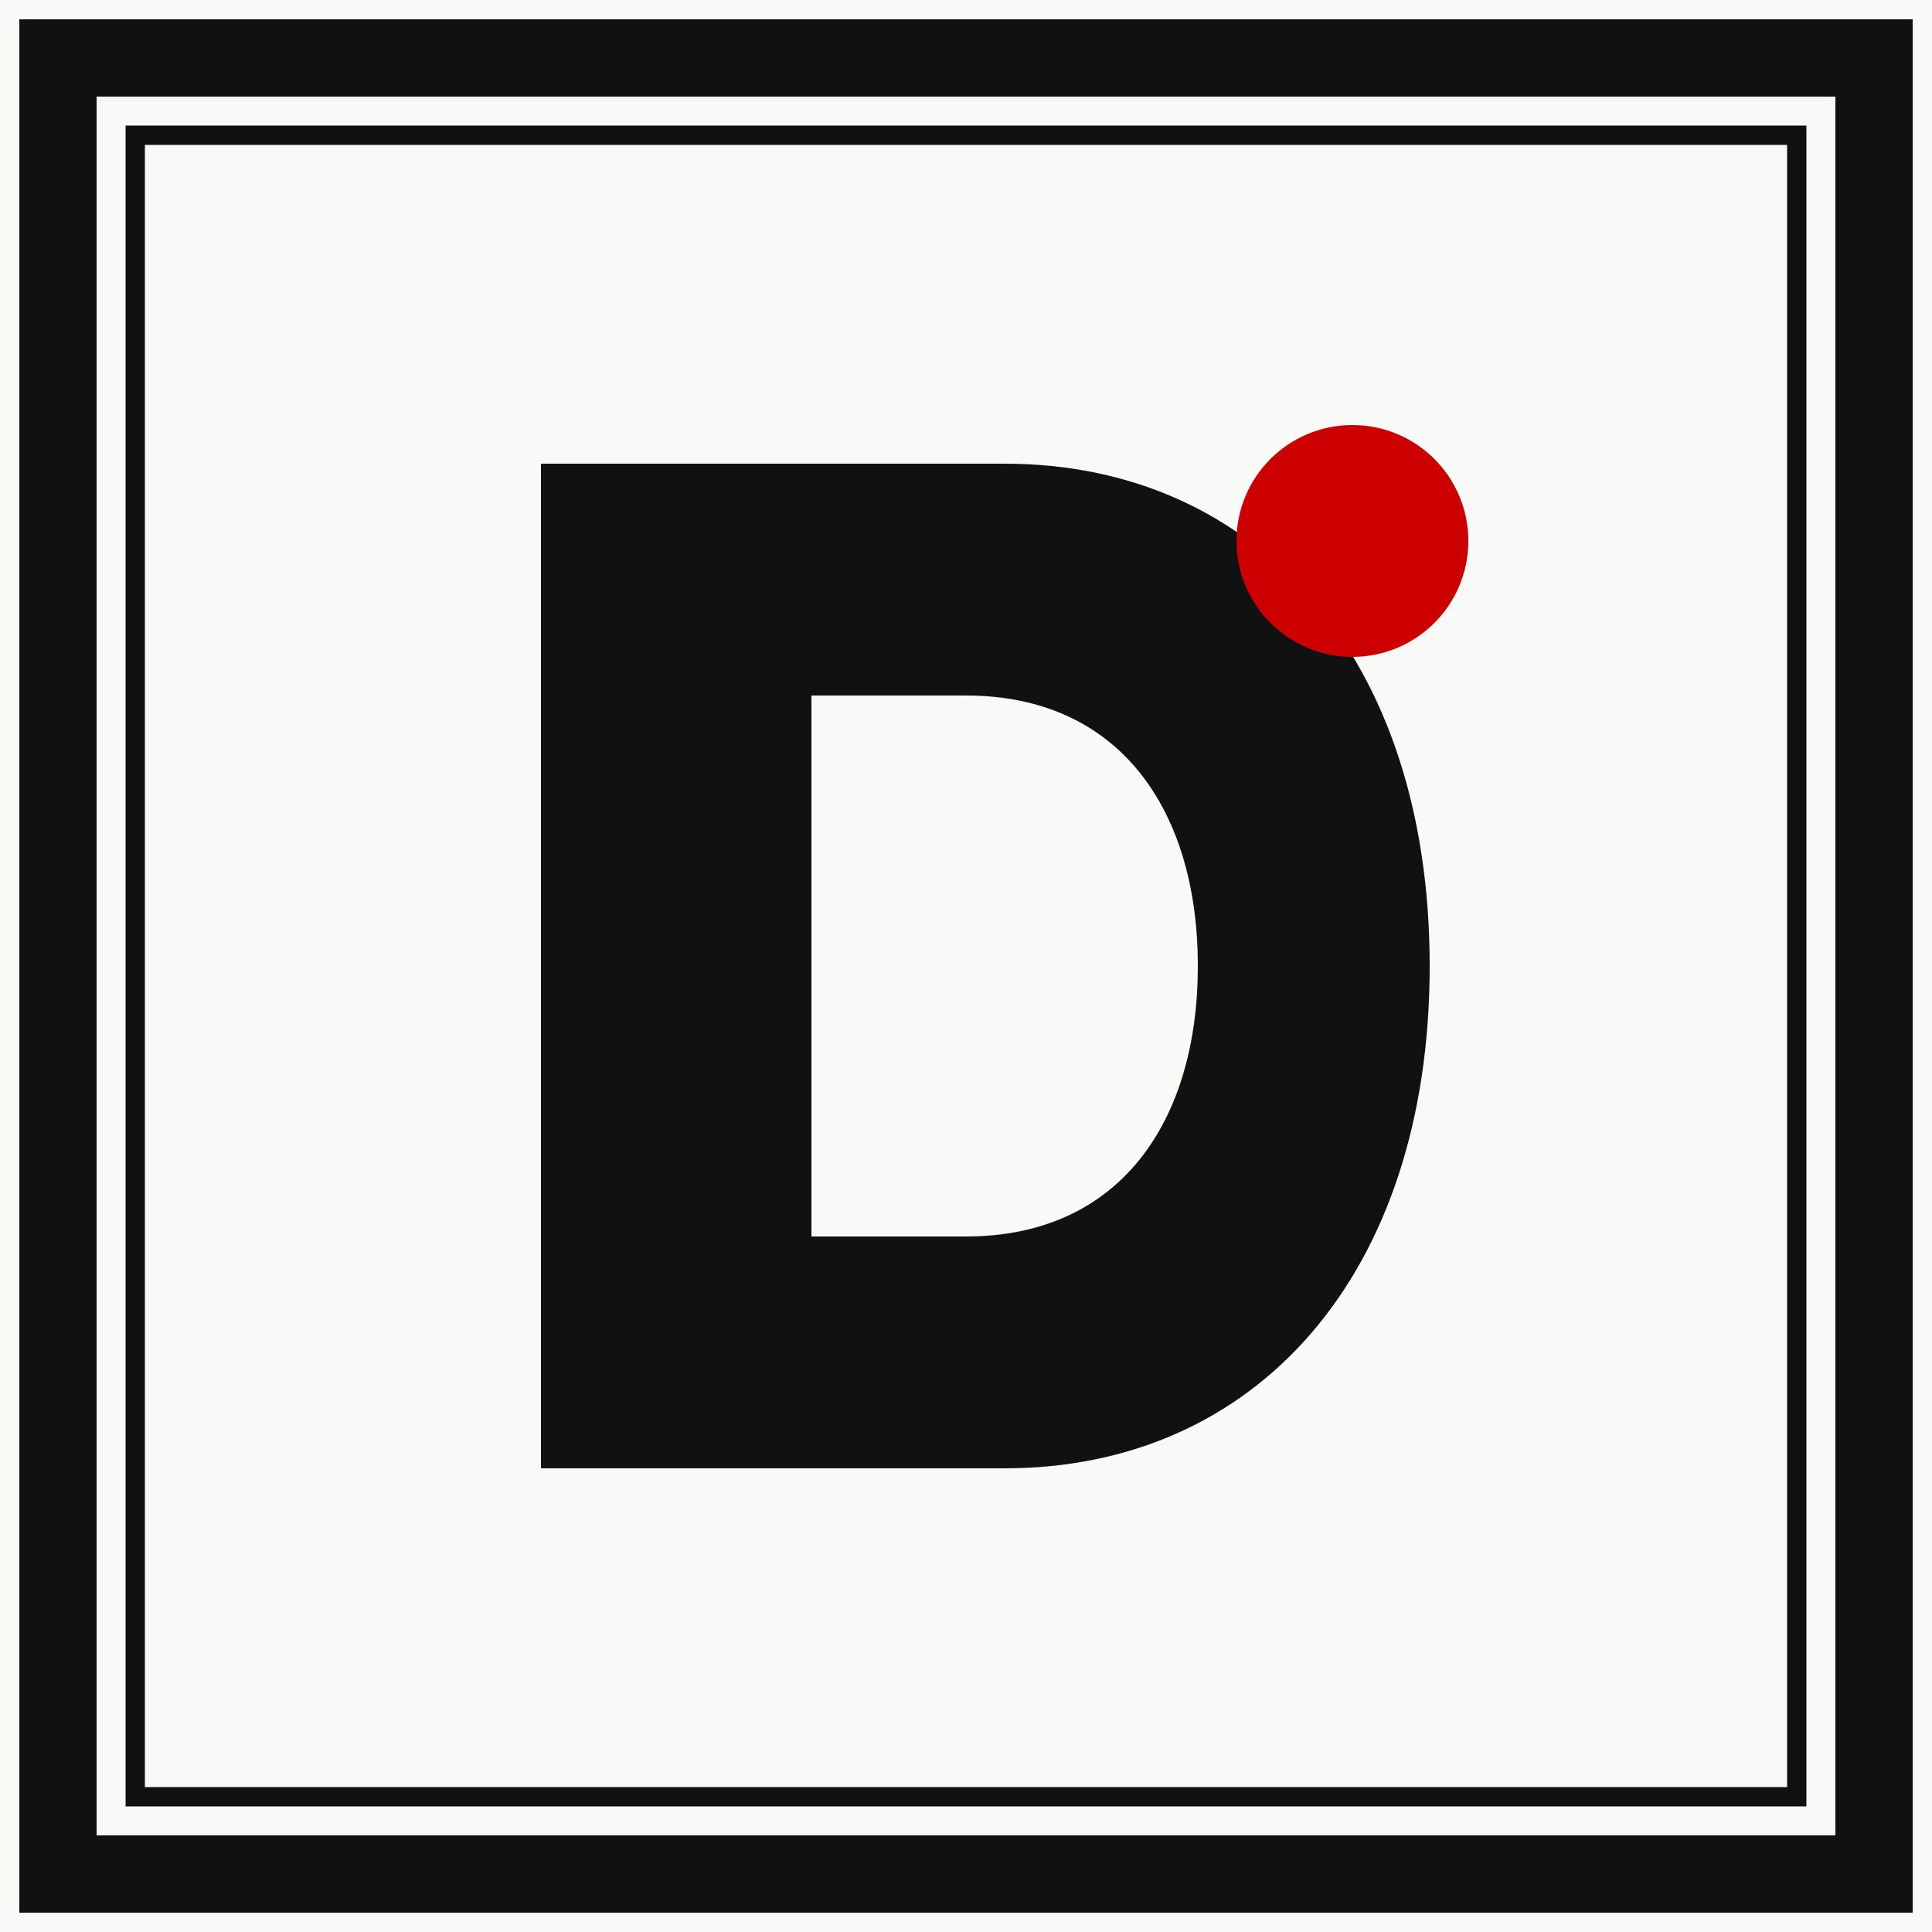
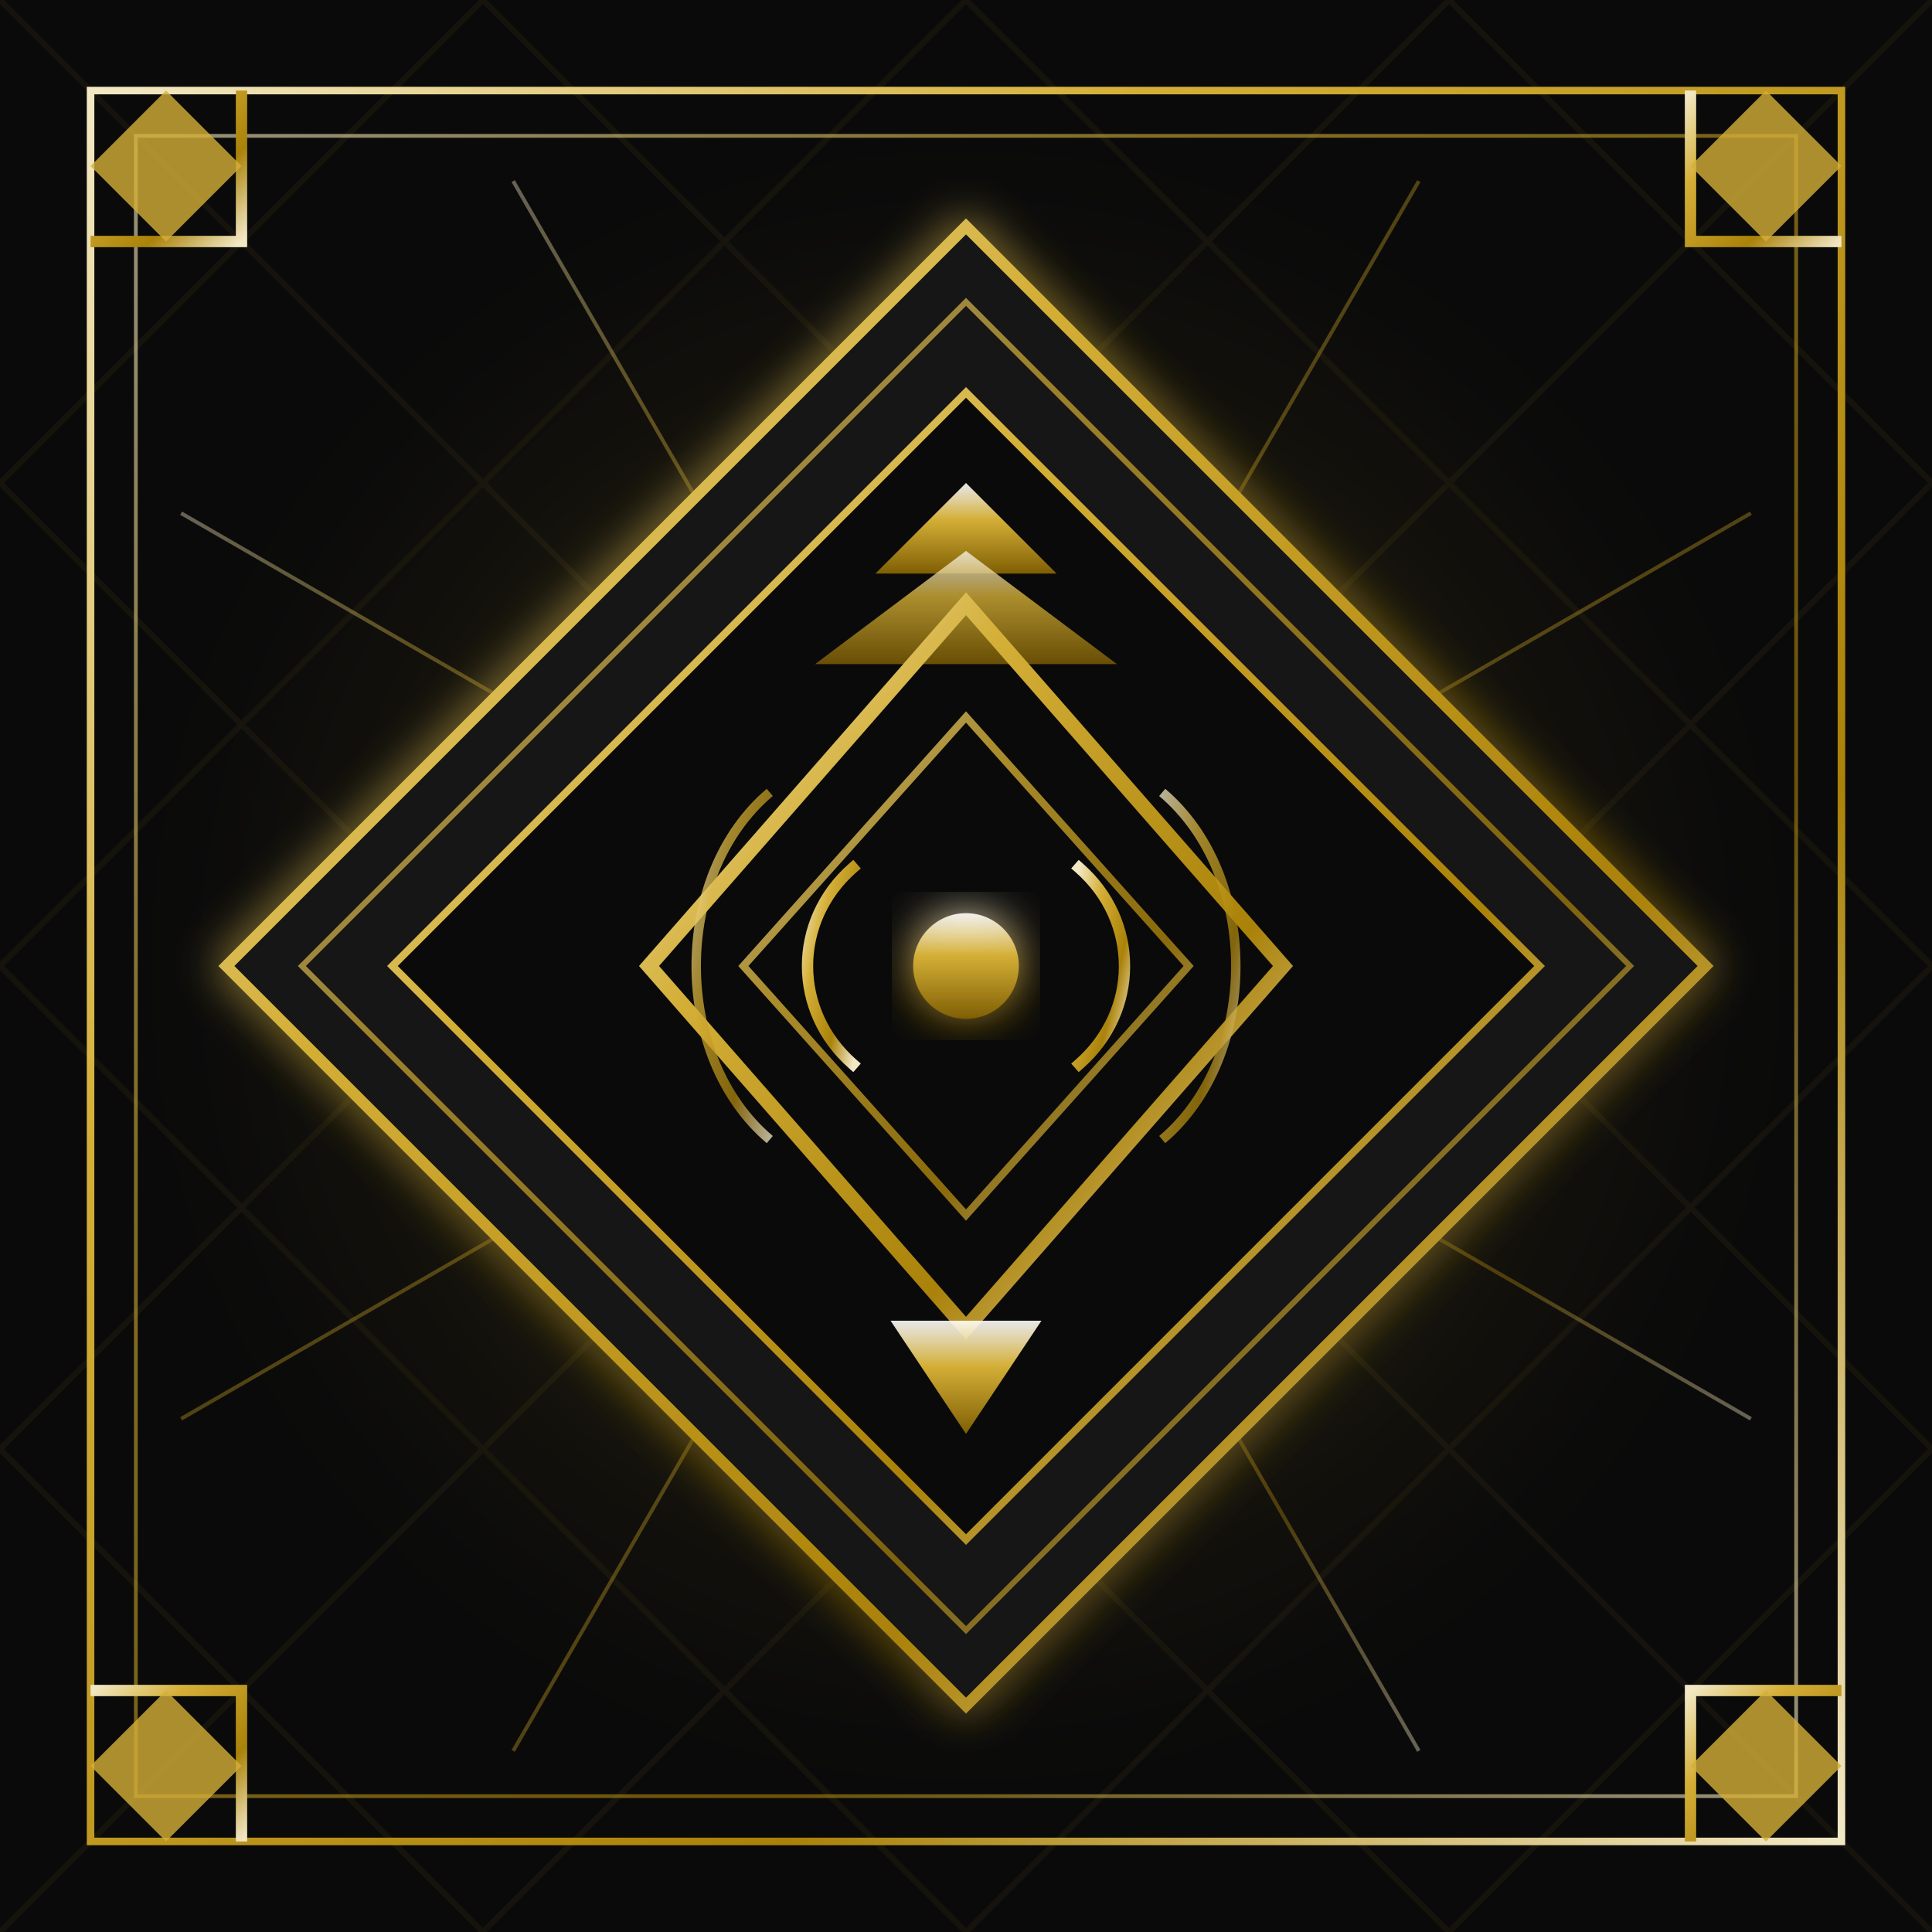
- <svg xmlns="http://www.w3.org/2000/svg" viewBox="0 0 100 100" fill="none">
-   <rect width="100" height="100" fill="#F9F9F7" />
-   <rect width="94" height="94" x="3" y="3" stroke="#111111" stroke-width="4" />
-   <rect width="86" height="86" x="7" y="7" stroke="#111111" stroke-width="1" />
-   <path d="M28 24 H52 C65 24 74 34 74 50 C74 66 65 76 52 76 H28 V24 Z M42 36 V64 H50 C58 64 62 58 62 50 C62 42 58 36 50 36 H42 Z" fill="#111111" />
-   <circle cx="70" cy="28" r="6" fill="#CC0000" />
+ <svg xmlns="http://www.w3.org/2000/svg" viewBox="0 0 512 512" width="100%" height="100%">
+   <defs>
+     <linearGradient id="goldSheen" x1="0%" y1="0%" x2="100%" y2="100%">
+       <stop offset="0%" stop-color="#F2E8C4" />
+       <stop offset="30%" stop-color="#D4AF37" />
+       <stop offset="70%" stop-color="#AA820A" />
+       <stop offset="100%" stop-color="#F2E8C4" />
+     </linearGradient>
+     <linearGradient id="goldRadial" x1="50%" y1="0%" x2="50%" y2="100%">
+       <stop offset="0%" stop-color="#FFFFFF" stop-opacity="0.9" />
+       <stop offset="40%" stop-color="#D4AF37" />
+       <stop offset="100%" stop-color="#805F04" />
+     </linearGradient>
+     <radialGradient id="sunburstGlow" cx="50%" cy="50%" r="50%">
+       <stop offset="0%" stop-color="#D4AF37" stop-opacity="0.35" />
+       <stop offset="60%" stop-color="#D4AF37" stop-opacity="0.08" />
+       <stop offset="100%" stop-color="#0A0A0A" stop-opacity="0" />
+     </radialGradient>
+     <filter id="goldGlow" x="-20%" y="-20%" width="140%" height="140%">
+       <feGaussianBlur stdDeviation="6" result="blur" />
+       <feComposite in="SourceGraphic" in2="blur" operator="over" />
+     </filter>
+   </defs>
+   <rect width="512" height="512" fill="#0A0A0A" />
+   <g opacity="0.06" stroke="#D4AF37" stroke-width="1.5">
+     <line x1="0" y1="0" x2="512" y2="512" />
+     <line x1="128" y1="0" x2="512" y2="384" />
+     <line x1="256" y1="0" x2="512" y2="256" />
+     <line x1="384" y1="0" x2="512" y2="128" />
+     <line x1="0" y1="128" x2="384" y2="512" />
+     <line x1="0" y1="256" x2="256" y2="512" />
+     <line x1="0" y1="384" x2="128" y2="512" />
+     <line x1="512" y1="0" x2="0" y2="512" />
+     <line x1="384" y1="0" x2="0" y2="384" />
+     <line x1="256" y1="0" x2="0" y2="256" />
+     <line x1="128" y1="0" x2="0" y2="128" />
+     <line x1="512" y1="128" x2="128" y2="512" />
+     <line x1="512" y1="256" x2="256" y2="512" />
+     <line x1="512" y1="384" x2="384" y2="512" />
+   </g>
+   <circle cx="256" cy="256" r="230" fill="url(#sunburstGlow)" />
+   <g stroke="url(#goldSheen)" stroke-width="1" opacity="0.4">
+     <line x1="256" y1="256" x2="256" y2="20" />
+     <line x1="256" y1="256" x2="376" y2="48" />
+     <line x1="256" y1="256" x2="464" y2="136" />
+     <line x1="256" y1="256" x2="492" y2="256" />
+     <line x1="256" y1="256" x2="464" y2="376" />
+     <line x1="256" y1="256" x2="376" y2="464" />
+     <line x1="256" y1="256" x2="256" y2="492" />
+     <line x1="256" y1="256" x2="136" y2="464" />
+     <line x1="256" y1="256" x2="48" y2="376" />
+     <line x1="256" y1="256" x2="20" y2="256" />
+     <line x1="256" y1="256" x2="48" y2="136" />
+     <line x1="256" y1="256" x2="136" y2="48" />
+   </g>
+   <rect x="24" y="24" width="464" height="464" fill="none" stroke="url(#goldSheen)" stroke-width="2" />
+   <rect x="36" y="36" width="440" height="440" fill="none" stroke="url(#goldSheen)" stroke-width="1" opacity="0.6" />
+   <path d="M 24 64 L 64 64 L 64 24" fill="none" stroke="url(#goldSheen)" stroke-width="3" />
+   <path d="M 488 64 L 448 64 L 448 24" fill="none" stroke="url(#goldSheen)" stroke-width="3" />
+   <path d="M 24 448 L 64 448 L 64 488" fill="none" stroke="url(#goldSheen)" stroke-width="3" />
+   <path d="M 488 448 L 448 448 L 448 488" fill="none" stroke="url(#goldSheen)" stroke-width="3" />
+   <polygon points="44,24 64,44 44,64 24,44" fill="#D4AF37" opacity="0.8" />
+   <polygon points="468,24 488,44 468,64 448,44" fill="#D4AF37" opacity="0.8" />
+   <polygon points="44,448 64,468 44,488 24,468" fill="#D4AF37" opacity="0.8" />
+   <polygon points="468,448 488,468 468,488 448,468" fill="#D4AF37" opacity="0.8" />
+   <polygon points="256,60 452,256 256,452 60,256" fill="#141414" stroke="url(#goldSheen)" stroke-width="3" filter="url(#goldGlow)" />
+   <polygon points="256,80 432,256 256,432 80,256" fill="none" stroke="url(#goldSheen)" stroke-width="1.5" opacity="0.7" />
+   <polygon points="256,104 408,256 256,408 104,256" fill="#0A0A0A" stroke="url(#goldSheen)" stroke-width="2" />
+   <polygon points="256,128 280,152 232,152" fill="url(#goldRadial)" />
+   <polygon points="256,146 296,176 216,176" fill="url(#goldRadial)" opacity="0.8" />
+   <path d="M 256 160 L 340 256 L 256 352 L 172 256 Z" fill="none" stroke="url(#goldSheen)" stroke-width="4" />
+   <path d="M 256 190 L 315 256 L 256 322 L 197 256 Z" fill="none" stroke="url(#goldSheen)" stroke-width="2" opacity="0.8" />
+   <circle cx="256" cy="256" r="14" fill="url(#goldRadial)" filter="url(#goldGlow)" />
+   <path d="M 226 230 C 210 244 210 268 226 282" fill="none" stroke="url(#goldSheen)" stroke-width="3" stroke-linecap="square" />
+   <path d="M 286 230 C 302 244 302 268 286 282" fill="none" stroke="url(#goldSheen)" stroke-width="3" stroke-linecap="square" />
+   <path d="M 204 210 C 178 232 178 280 204 302" fill="none" stroke="url(#goldSheen)" stroke-width="2.5" opacity="0.75" />
+   <path d="M 308 210 C 334 232 334 280 308 302" fill="none" stroke="url(#goldSheen)" stroke-width="2.5" opacity="0.75" />
+   <polygon points="256,380 236,350 276,350" fill="url(#goldRadial)" />
</svg>
